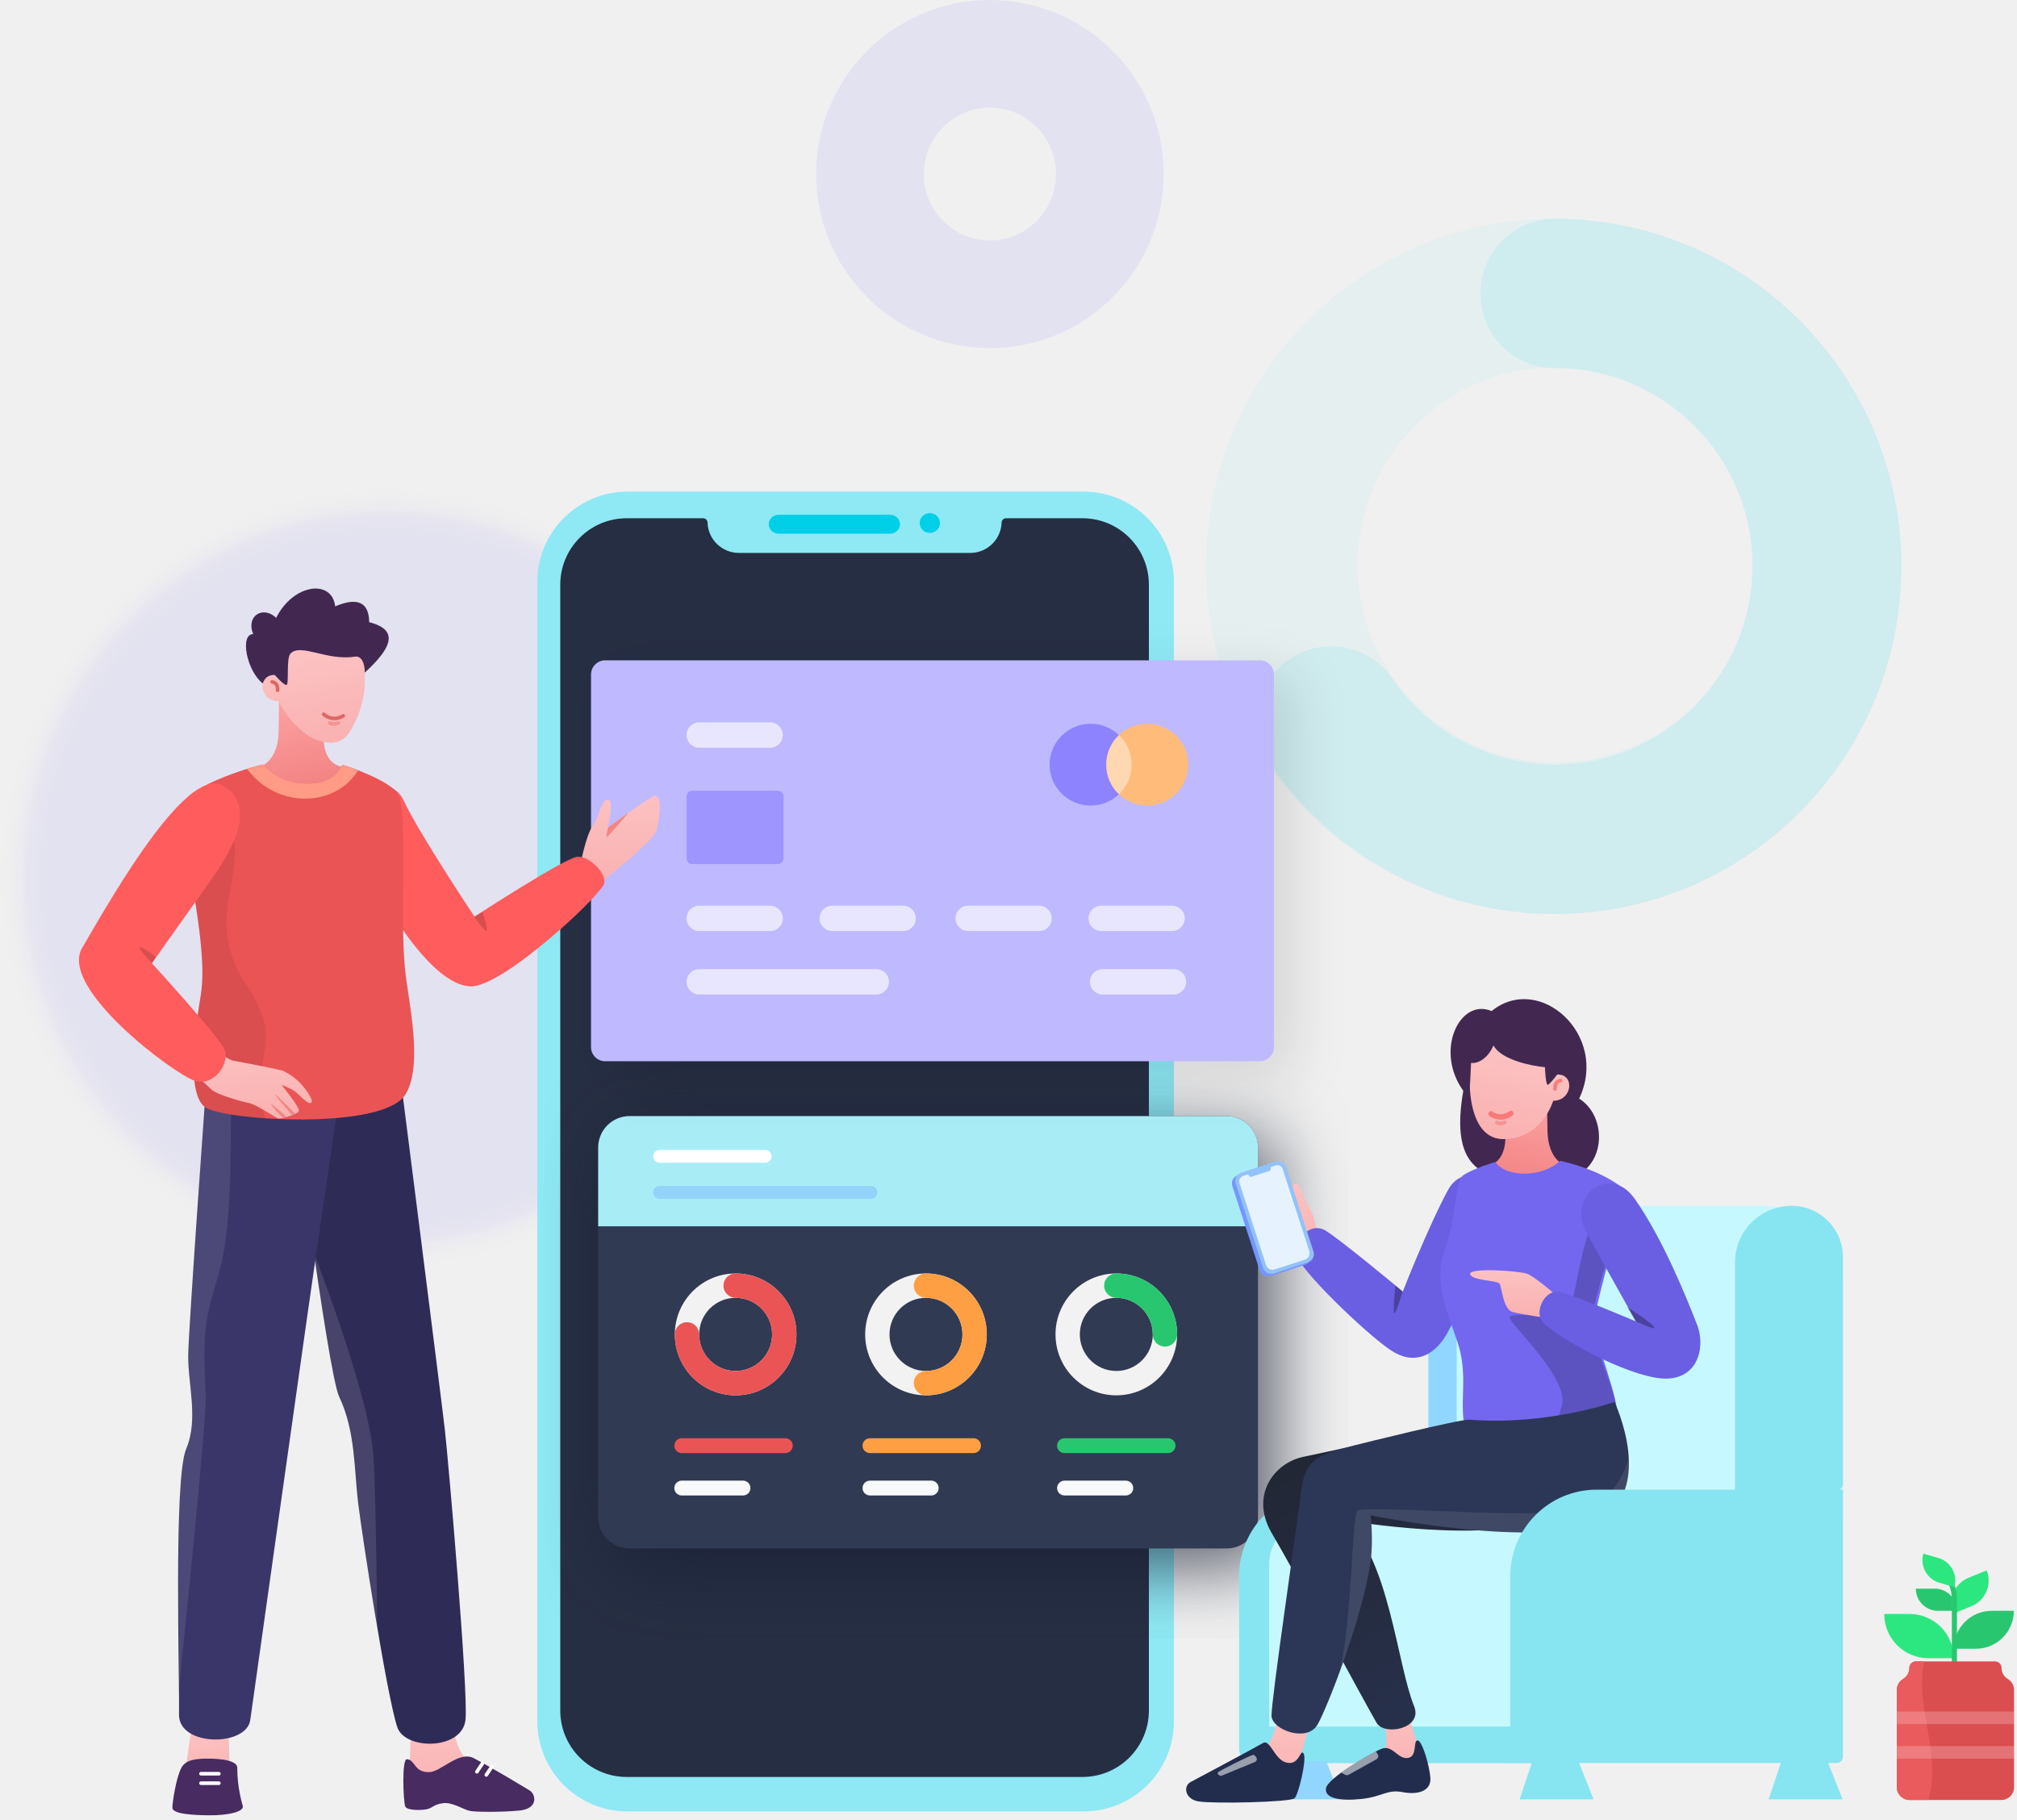
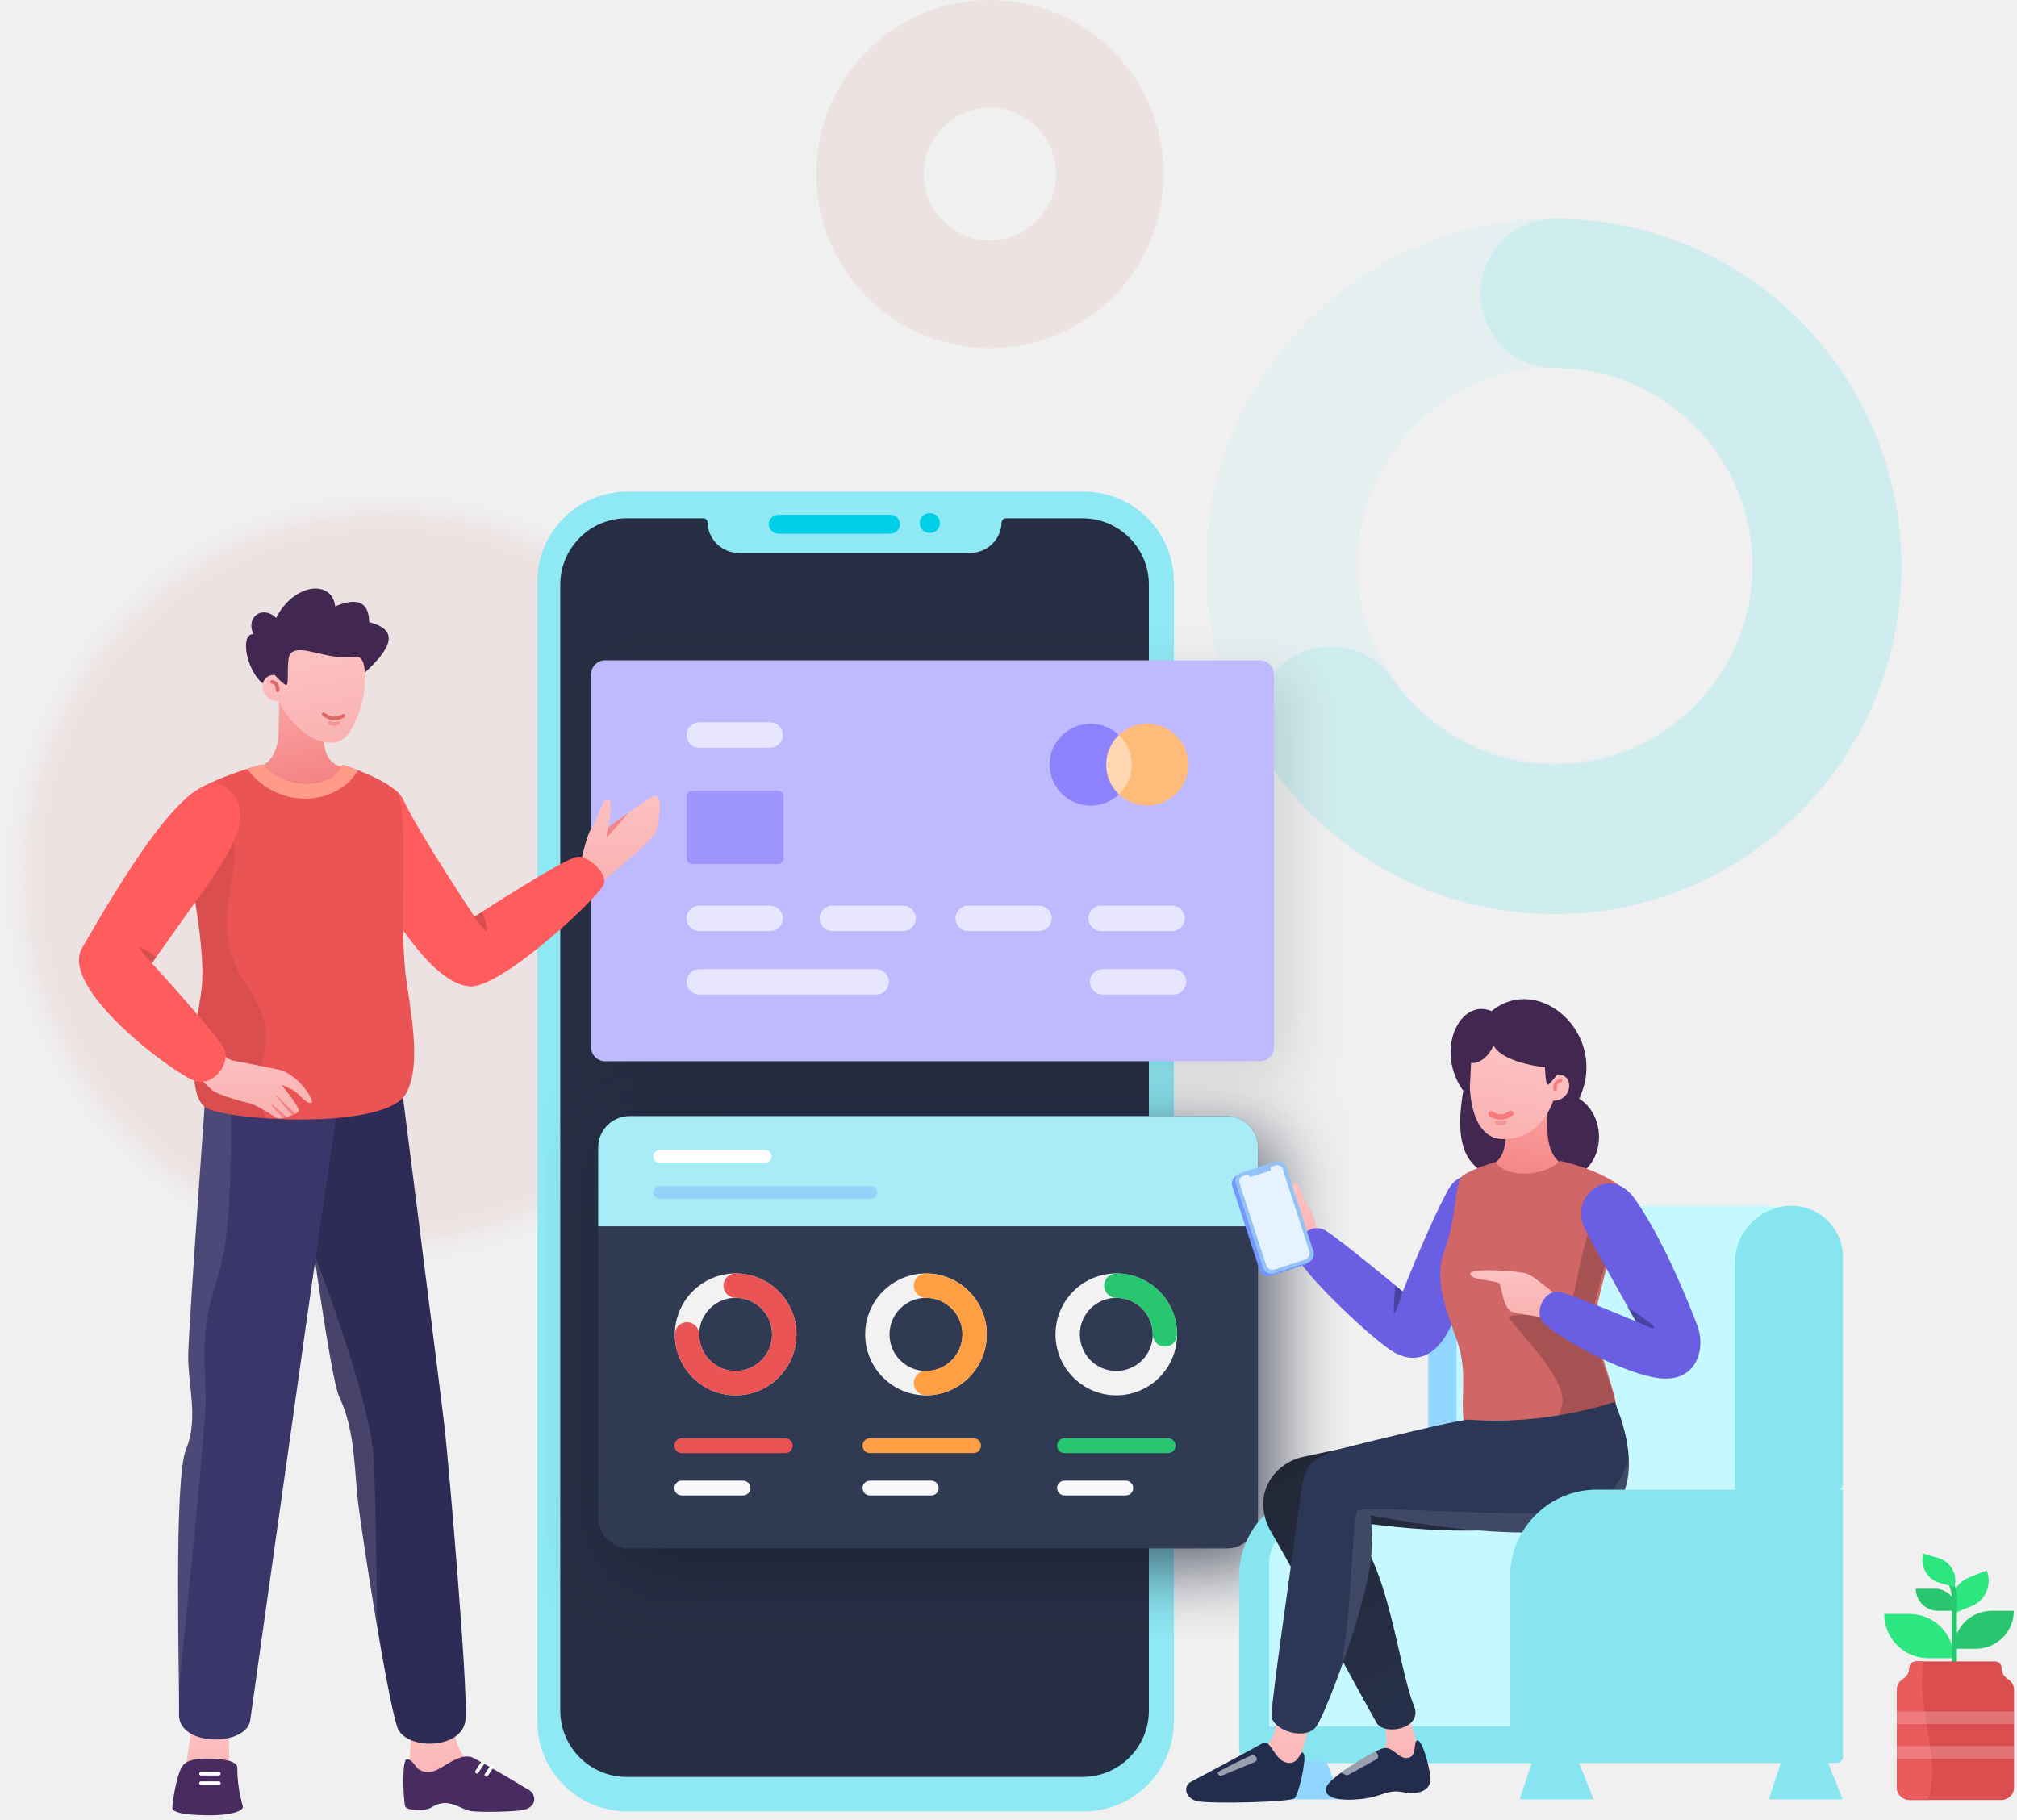
<svg xmlns="http://www.w3.org/2000/svg" width="562" height="507" viewBox="0 0 562 507" fill="none">
  <g id="Illustration">
    <g id="Shape">
      <g id="Oval" opacity="0.1" filter="url(#filter0_f)">
-         <ellipse cx="107.745" cy="244.5" rx="101.745" ry="102.5" fill="#7367F0" />
+         <ellipse cx="107.745" cy="244.5" rx="101.745" ry="102.5" fill="#D06666" />
      </g>
      <path id="Oval_2" opacity="0.05" fill-rule="evenodd" clip-rule="evenodd" d="M336.032 157.826C336.032 104.326 379.404 60.956 432.906 60.956C486.408 60.956 529.78 104.326 529.78 157.826C529.78 211.326 486.408 254.696 432.906 254.696C379.404 254.696 336.032 211.326 336.032 157.826ZM488.389 157.386C488.389 126.988 463.745 102.346 433.347 102.346C402.948 102.346 378.304 126.988 378.304 157.386C378.304 187.784 402.948 212.426 433.347 212.426C463.745 212.426 488.389 187.784 488.389 157.386Z" fill="#00CFE8" />
-       <ellipse id="Oval_3" opacity="0.1" cx="275.822" cy="48.5" rx="33.416" ry="33.5" stroke="#7367F0" stroke-width="30" />
+       <ellipse id="Oval_3" opacity="0.1" cx="275.822" cy="48.5" rx="33.416" ry="33.5" stroke="#D06666" stroke-width="30" />
      <path id="Path" opacity="0.1" d="M433.272 60.956C486.572 60.956 529.78 104.326 529.78 157.826C529.78 211.326 486.572 254.696 433.272 254.696C401.162 254.696 371.688 238.816 353.798 212.796C347.287 203.326 349.657 190.352 359.091 183.817C368.431 177.348 381.193 179.615 387.764 188.849L387.961 189.131C398.182 203.997 414.951 213.032 433.272 213.032C463.647 213.032 488.271 188.315 488.271 157.826C488.271 127.642 464.137 103.116 434.181 102.628L433.272 102.621C421.809 102.621 412.517 93.294 412.517 81.789C412.517 70.283 421.809 60.956 433.272 60.956Z" fill="#00CFE8" />
    </g>
    <g id="Mobile Banking App">
      <g id="Phone3">
        <path id="Rectangle" fill-rule="evenodd" clip-rule="evenodd" d="M149.71 162.137C149.71 148.254 160.964 137 174.847 137H301.957C315.84 137 327.094 148.254 327.094 162.137V479.625C327.094 493.508 315.84 504.762 301.957 504.762H174.847C160.964 504.762 149.71 493.508 149.71 479.625V162.137Z" fill="#8EE9F4" />
        <g id="Group 48">
          <path id="Rectangle_2" fill-rule="evenodd" clip-rule="evenodd" d="M156.107 162.933C156.107 152.703 164.4 144.411 174.629 144.411H195.926C196.585 144.411 197.124 144.935 197.144 145.594V145.594C197.28 150.315 201.147 154.072 205.87 154.072H270.352C275.075 154.072 278.942 150.315 279.079 145.594V145.594C279.098 144.935 279.637 144.411 280.297 144.411H301.593C311.822 144.411 320.115 152.703 320.115 162.933V476.634C320.115 486.863 311.822 495.156 301.593 495.156H174.629C164.4 495.156 156.107 486.863 156.107 476.634V162.933Z" fill="#262E43" />
          <mask id="mask0" mask-type="alpha" maskUnits="userSpaceOnUse" x="156" y="144" width="165" height="352">
            <path id="Rectangle_3" fill-rule="evenodd" clip-rule="evenodd" d="M156.107 162.933C156.107 152.703 164.4 144.411 174.629 144.411H195.926C196.585 144.411 197.124 144.935 197.144 145.594V145.594C197.28 150.315 201.147 154.072 205.87 154.072H270.352C275.075 154.072 278.942 150.315 279.079 145.594V145.594C279.098 144.935 279.637 144.411 280.297 144.411H301.593C311.822 144.411 320.115 152.703 320.115 162.933V476.634C320.115 486.863 311.822 495.156 301.593 495.156H174.629C164.4 495.156 156.107 486.863 156.107 476.634V162.933Z" fill="white" />
          </mask>
          <g mask="url(#mask0)">
            <ellipse id="Oval_4" cx="218.287" cy="357.888" rx="14.067" ry="14.053" fill="#E97EFF" fill-opacity="0.549" />
            <path id="Rectangle_4" fill-rule="evenodd" clip-rule="evenodd" d="M176.086 209.239C176.086 206.692 178.15 204.628 180.697 204.628H296.76C299.307 204.628 301.371 206.692 301.371 209.239V209.239C301.371 211.785 299.307 213.85 296.76 213.85H180.697C178.15 213.85 176.086 211.785 176.086 209.239V209.239Z" fill="#E97EFF" fill-opacity="0.549" />
          </g>
        </g>
        <path id="Path_2" d="M248.017 143.438C249.534 143.438 250.764 144.618 250.764 146.073C250.764 147.496 249.588 148.656 248.118 148.706L248.017 148.708H216.95C215.432 148.708 214.202 147.529 214.202 146.073C214.202 144.65 215.378 143.491 216.849 143.44L216.95 143.438H248.017Z" fill="#00CFE8" />
        <path id="Path_3" d="M259.151 142.999C260.669 142.999 261.899 144.228 261.899 145.744C261.899 147.226 260.723 148.434 259.252 148.487L259.151 148.489H259.007C257.49 148.489 256.26 147.26 256.26 145.744C256.26 144.262 257.436 143.054 258.907 143.001L259.007 142.999H259.151Z" fill="#00CFE8" />
      </g>
      <g id="BoardPieChart">
        <g id="Rectangle_5" filter="url(#filter1_d)">
          <path fill-rule="evenodd" clip-rule="evenodd" d="M166.672 319.757C166.672 314.921 170.592 311 175.429 311H341.763C346.6 311 350.52 314.921 350.52 319.757V422.729C350.52 427.565 346.6 431.486 341.763 431.486H175.429C170.592 431.486 166.672 427.565 166.672 422.729V319.757Z" fill="#313A53" />
        </g>
        <mask id="mask1" mask-type="alpha" maskUnits="userSpaceOnUse" x="166" y="311" width="185" height="121">
          <path id="Rectangle_6" fill-rule="evenodd" clip-rule="evenodd" d="M166.672 319.757C166.672 314.921 170.592 311 175.429 311H341.763C346.6 311 350.52 314.921 350.52 319.757V422.729C350.52 427.565 346.6 431.486 341.763 431.486H175.429C170.592 431.486 166.672 427.565 166.672 422.729V319.757Z" fill="white" />
        </mask>
        <g mask="url(#mask1)">
          <path id="Rectangle_7" fill-rule="evenodd" clip-rule="evenodd" d="M162.547 306.275H355.234V341.712H162.547L162.547 306.275Z" fill="#A8EDF6" />
          <path id="Rectangle_8" opacity="0.366" fill-rule="evenodd" clip-rule="evenodd" d="M181.992 332.262C181.992 331.284 182.785 330.49 183.764 330.49H242.682C243.66 330.49 244.453 331.284 244.453 332.262V332.262C244.453 333.241 243.66 334.034 242.682 334.034H183.764C182.785 334.034 181.992 333.241 181.992 332.262V332.262Z" fill="#6FA3FF" />
          <rect id="Rectangle_9" x="181.992" y="320.45" width="32.998" height="3.544" rx="1.772" fill="white" />
          <rect id="Rectangle_10" x="187.885" y="400.774" width="32.998" height="4.134" rx="2.067" fill="#EA5455" />
          <path id="Rectangle_11" fill-rule="evenodd" clip-rule="evenodd" d="M187.885 414.653C187.885 413.512 188.81 412.586 189.952 412.586H207.031C208.173 412.586 209.098 413.512 209.098 414.653V414.653C209.098 415.795 208.173 416.72 207.031 416.72H189.952C188.81 416.72 187.885 415.795 187.885 414.653V414.653Z" fill="#F8F9FA" />
          <rect id="Rectangle_12" x="240.329" y="400.774" width="32.998" height="4.134" rx="2.067" fill="#FF9F43" />
          <path id="Rectangle_13" fill-rule="evenodd" clip-rule="evenodd" d="M240.329 414.653C240.329 413.512 241.255 412.586 242.396 412.586H259.475C260.617 412.586 261.542 413.512 261.542 414.653V414.653C261.542 415.795 260.617 416.72 259.475 416.72H242.396C241.255 416.72 240.329 415.795 240.329 414.653V414.653Z" fill="#F8F9FA" />
          <rect id="Rectangle_14" x="294.541" y="400.774" width="32.998" height="4.134" rx="2.067" fill="#28C76F" />
          <path id="Rectangle_15" fill-rule="evenodd" clip-rule="evenodd" d="M294.541 414.653C294.541 413.512 295.467 412.586 296.608 412.586H313.687C314.829 412.586 315.754 413.512 315.754 414.653V414.653C315.754 415.795 314.829 416.72 313.687 416.72H296.608C295.467 416.72 294.541 415.795 294.541 414.653V414.653Z" fill="#F8F9FA" />
          <g id="Group 3">
            <path id="Oval_5" fill-rule="evenodd" clip-rule="evenodd" d="M311.04 388.814C320.396 388.814 327.981 381.211 327.981 371.834C327.981 362.456 320.396 354.853 311.04 354.853C301.683 354.853 294.099 362.456 294.099 371.834C294.099 381.211 301.683 388.814 311.04 388.814ZM311.04 382.022C305.426 382.022 300.875 377.46 300.875 371.834C300.875 366.207 305.426 361.645 311.04 361.645C316.654 361.645 321.204 366.207 321.204 371.834C321.204 377.46 316.654 382.022 311.04 382.022Z" fill="#F2F2F2" />
            <path id="Path_4" fill-rule="evenodd" clip-rule="evenodd" d="M327.981 371.834C327.981 362.456 320.396 354.853 311.04 354.853C309.168 354.853 307.651 356.374 307.651 358.249C307.651 360.125 309.168 361.645 311.04 361.645C316.59 361.645 321.101 366.104 321.203 371.642L321.204 371.834C321.204 373.709 322.721 375.23 324.593 375.23C326.464 375.23 327.981 373.709 327.981 371.834Z" fill="#28C76F" />
          </g>
          <g id="Group 4">
            <path id="Oval_6" fill-rule="evenodd" clip-rule="evenodd" d="M258.007 388.814C267.363 388.814 274.948 381.211 274.948 371.834C274.948 362.456 267.363 354.853 258.007 354.853C248.65 354.853 241.065 362.456 241.065 371.834C241.065 381.211 248.65 388.814 258.007 388.814ZM258.007 382.022C252.393 382.022 247.842 377.46 247.842 371.834C247.842 366.207 252.393 361.645 258.007 361.645C263.62 361.645 268.171 366.207 268.171 371.834C268.171 377.46 263.62 382.022 258.007 382.022Z" fill="#F2F2F2" />
            <path id="Path_5" d="M258.006 388.814C267.363 388.814 274.948 381.211 274.948 371.834C274.948 362.456 267.363 354.853 258.006 354.853C256.135 354.853 254.618 356.374 254.618 358.249C254.618 360.125 256.135 361.645 258.006 361.645C263.62 361.645 268.171 366.207 268.171 371.834C268.171 377.396 263.723 381.918 258.197 382.02L258.006 382.022C256.135 382.022 254.618 383.542 254.618 385.418C254.618 387.293 256.135 388.814 258.006 388.814Z" fill="#FF9F43" />
          </g>
          <g id="Group 6">
            <path id="Oval_7" fill-rule="evenodd" clip-rule="evenodd" d="M204.973 388.814C214.33 388.814 221.915 381.211 221.915 371.834C221.915 362.456 214.33 354.853 204.973 354.853C195.617 354.853 188.032 362.456 188.032 371.834C188.032 381.211 195.617 388.814 204.973 388.814ZM204.973 382.022C199.36 382.022 194.809 377.46 194.809 371.834C194.809 366.207 199.36 361.645 204.973 361.645C210.587 361.645 215.138 366.207 215.138 371.834C215.138 377.46 210.587 382.022 204.973 382.022Z" fill="#F2F2F2" />
            <path id="Path_6" fill-rule="evenodd" clip-rule="evenodd" d="M188.032 371.834C188.032 381.211 195.617 388.814 204.973 388.814C214.33 388.814 221.915 381.211 221.915 371.834C221.915 362.456 214.33 354.853 204.973 354.853C203.102 354.853 201.585 356.374 201.585 358.249C201.585 360.125 203.102 361.645 204.973 361.645C210.587 361.645 215.138 366.207 215.138 371.834C215.138 377.46 210.587 382.022 204.973 382.022C199.36 382.022 194.809 377.46 194.809 371.834C194.809 369.958 193.292 368.437 191.42 368.437C189.549 368.437 188.032 369.958 188.032 371.834Z" fill="#EA5455" />
          </g>
        </g>
      </g>
      <g id="VisaCard2">
        <g id="Rectangle_16" filter="url(#filter2_d)">
          <path fill-rule="evenodd" clip-rule="evenodd" d="M168.62 184H351.014C353.192 184 354.958 185.771 354.958 187.955V291.769C354.958 293.953 353.192 295.723 351.014 295.723H168.62C166.442 295.723 164.677 293.953 164.677 291.769V187.955C164.677 185.771 166.442 184 168.62 184Z" fill="#BFB9FF" />
        </g>
        <g id="Group 46">
          <g id="Group 45">
            <g id="Group 43">
              <ellipse id="Oval_8" cx="303.887" cy="213.077" rx="11.437" ry="11.395" fill="#8E83FF" />
              <ellipse id="Oval Copy 10" cx="319.661" cy="213.077" rx="11.437" ry="11.395" fill="#FFBB7A" />
              <path id="Path_7" fill-rule="evenodd" clip-rule="evenodd" d="M311.67 204.925L311.775 204.827C313.961 206.902 315.323 209.831 315.323 213.077C315.323 216.323 313.961 219.252 311.775 221.327C309.587 219.253 308.225 216.323 308.225 213.077C308.225 209.882 309.544 206.994 311.67 204.925L311.775 204.827L311.67 204.925Z" fill="white" fill-opacity="0.416" />
            </g>
            <path id="Rectangle_17" fill-rule="evenodd" clip-rule="evenodd" d="M192.873 220.346H216.732C217.604 220.346 218.31 221.05 218.31 221.918V239.207C218.31 240.075 217.604 240.779 216.732 240.779H192.873C192.002 240.779 191.296 240.075 191.296 239.207V221.918C191.296 221.05 192.002 220.346 192.873 220.346Z" fill="#9F95FF" />
          </g>
          <g id="Group 44">
            <path id="Rectangle_18" fill-rule="evenodd" clip-rule="evenodd" d="M194.845 252.37H214.563C216.524 252.37 218.113 253.953 218.113 255.906C218.113 257.859 216.524 259.443 214.563 259.443H194.845C192.885 259.443 191.296 257.859 191.296 255.906C191.296 253.953 192.885 252.37 194.845 252.37Z" fill="white" fill-opacity="0.647" />
            <path id="Rectangle_19" fill-rule="evenodd" clip-rule="evenodd" d="M194.845 270.052H244.141C246.101 270.052 247.69 271.635 247.69 273.588C247.69 275.541 246.101 277.125 244.141 277.125H194.845C192.885 277.125 191.296 275.541 191.296 273.588C191.296 271.635 192.885 270.052 194.845 270.052Z" fill="white" fill-opacity="0.647" />
            <path id="Rectangle_20" fill-rule="evenodd" clip-rule="evenodd" d="M307.239 270.052H326.957C328.917 270.052 330.506 271.635 330.506 273.588C330.506 275.541 328.917 277.125 326.957 277.125H307.239C305.279 277.125 303.689 275.541 303.689 273.588C303.689 271.635 305.279 270.052 307.239 270.052Z" fill="white" fill-opacity="0.647" />
            <path id="Rectangle_21" fill-rule="evenodd" clip-rule="evenodd" d="M194.845 201.289H214.563C216.524 201.289 218.113 202.872 218.113 204.825C218.113 206.778 216.524 208.362 214.563 208.362H194.845C192.885 208.362 191.296 206.778 191.296 204.825C191.296 202.872 192.885 201.289 194.845 201.289Z" fill="white" fill-opacity="0.647" />
            <path id="Rectangle Copy 38" fill-rule="evenodd" clip-rule="evenodd" d="M231.915 252.37H251.634C253.594 252.37 255.183 253.953 255.183 255.906C255.183 257.859 253.594 259.443 251.634 259.443H231.915C229.955 259.443 228.366 257.859 228.366 255.906C228.366 253.953 229.955 252.37 231.915 252.37Z" fill="white" fill-opacity="0.647" />
            <path id="Rectangle Copy 39" fill-rule="evenodd" clip-rule="evenodd" d="M269.775 252.37H289.493C291.453 252.37 293.042 253.953 293.042 255.906C293.042 257.859 291.453 259.443 289.493 259.443H269.775C267.815 259.443 266.226 257.859 266.226 255.906C266.226 253.953 267.815 252.37 269.775 252.37Z" fill="white" fill-opacity="0.647" />
            <path id="Rectangle Copy 40" fill-rule="evenodd" clip-rule="evenodd" d="M306.845 252.37H326.563C328.524 252.37 330.113 253.953 330.113 255.906C330.113 257.859 328.524 259.443 326.563 259.443H306.845C304.885 259.443 303.296 257.859 303.296 255.906C303.296 253.953 304.885 252.37 306.845 252.37Z" fill="white" fill-opacity="0.647" />
          </g>
        </g>
      </g>
      <g id="Men1.1">
        <g id="LLeg">
          <path id="Path_8" fill-rule="evenodd" clip-rule="evenodd" d="M126.372 479.69C126.372 479.69 126.236 488.374 131.569 491.458C136.901 494.543 145.162 500.274 145.162 500.274L113.735 501.339L114.631 479.612L126.372 479.69Z" fill="url(#paint0_linear)" />
          <path id="Path_9" fill-rule="evenodd" clip-rule="evenodd" d="M113.405 490.205C115.835 490.456 115.304 493.971 119.713 493.8C122.926 493.675 127.937 487.749 132.059 489.944C138.35 493.294 145.727 497.812 147.536 498.887C149.345 499.963 150.06 504.021 144.715 504.519C139.603 504.995 132.704 504.942 130.976 504.627C129.247 504.312 126.041 502.107 123.461 502.459C120.882 502.812 120.588 503.702 119.147 504.095C117.705 504.489 113.354 504.575 112.903 503.36C112.385 501.966 111.866 490.047 113.405 490.205Z" fill="#482B61" />
          <path id="Path_10" fill-rule="evenodd" clip-rule="evenodd" d="M110.969 295.474C110.969 295.474 122.957 389.573 123.959 398.472C124.961 407.371 130.465 470.679 129.712 479.123C128.944 487.723 112.857 487.769 110.699 481.281C107.745 472.4 100.916 428.014 99.787 418.746C98.658 409.477 99.054 398.716 94.516 389.225C91.266 382.43 80.513 297.886 80.513 297.886L110.969 295.474Z" fill="#2F2B57" />
          <path id="Path_11" opacity="0.591" fill-rule="evenodd" clip-rule="evenodd" d="M103.922 404.214L103.965 404.637C104.422 409.552 104.806 425.834 105.116 453.481L104.426 449.352C102.262 436.258 100.34 423.287 99.787 418.746C98.681 409.67 99.038 399.163 94.793 389.82L94.515 389.225C93.085 386.234 90.201 368.185 87.421 348.911L88.294 351.248C97.578 376.216 102.787 393.871 103.922 404.214Z" fill="white" fill-opacity="0.192" />
          <path id="Path 10" d="M134.382 491.454L132.879 493.704" stroke="white" stroke-linecap="round" />
          <path id="Path 10_2" d="M137.007 492.334L135.504 494.584" stroke="white" stroke-linecap="round" />
        </g>
        <g id="RLeg">
          <path id="Path_12" fill-rule="evenodd" clip-rule="evenodd" d="M53.349 481.682L50.536 500.672L64.13 500.604L63.685 481.329L53.349 481.682Z" fill="url(#paint1_linear)" />
          <path id="Path_13" fill-rule="evenodd" clip-rule="evenodd" d="M48.032 503.745C47.986 502.637 49.018 495.451 50.536 492.605C51.638 490.542 54.08 490.058 57.654 490.044C62.264 490.026 66.117 490.723 66.112 492.605C66.096 498.366 67.556 502.796 67.654 503.302C67.943 504.787 63.819 505.896 58.188 505.839C53.578 505.794 48.102 505.473 48.032 503.745Z" fill="#482B61" />
          <path id="Path_14" fill-rule="evenodd" clip-rule="evenodd" d="M95.56 298.563C95.56 298.563 89.327 340.561 85.554 367.134C81.847 393.245 70.868 471.132 69.733 479.285C68.691 486.77 49.68 486.77 49.88 477.705C50.08 468.64 48.32 412.152 51.86 403.789C55.4 395.425 52.318 385.692 52.447 377.567C52.576 369.442 57.667 299.106 57.667 299.106L95.56 298.563Z" fill="#3A3669" />
          <path id="Path_15" opacity="0.462" fill-rule="evenodd" clip-rule="evenodd" d="M61.462 353.024L61.164 354.105C57.556 367.072 56.31 368.241 57.333 388.923L57.343 389.344C57.379 394.547 54.904 421.474 49.919 470.126L49.897 467.101C49.722 447.254 48.991 411.369 51.77 404.014L51.86 403.789C55.4 395.425 52.318 385.692 52.446 377.567C52.576 369.442 57.667 299.106 57.667 299.106L64.17 299.012L64.236 302.234C64.704 327.396 63.779 344.326 61.462 353.024V353.024Z" fill="white" fill-opacity="0.192" />
          <path id="Path 9" d="M56.007 494.256H60.983" stroke="white" stroke-linecap="round" />
          <path id="Path 9_2" d="M56.007 496.894H60.983" stroke="white" stroke-linecap="round" />
        </g>
        <g id="Head">
          <path id="Path_16" fill-rule="evenodd" clip-rule="evenodd" d="M72.242 213.711C72.242 213.711 77.449 212.483 77.63 203.907C77.811 195.331 77.684 192.404 77.684 192.404L90.029 192.196C90.029 192.196 90.154 201.754 90.155 205.21C90.16 214.495 96.597 213.711 96.597 213.711C96.597 213.711 95.259 221.24 84.866 221.827C76.751 222.287 72.242 213.711 72.242 213.711Z" fill="url(#paint2_linear)" />
          <g id="Head1">
            <path id="Path_17" fill-rule="evenodd" clip-rule="evenodd" d="M76.552 188.069C71.435 187.87 72.269 195.399 77.585 195.389C77.585 195.389 83.297 206.933 92.265 206.963C96.585 206.977 97.996 203.11 99.291 200.395C100.586 197.68 101.536 193.619 101.615 191.132C101.7 188.481 101.711 179.77 101.711 179.77L76.352 179.759L76.552 188.069Z" fill="url(#paint3_linear)" />
            <path id="Path_18" d="M91.906 201.462C92.673 201.885 93.585 201.781 94.292 201.462" stroke="#F49494" stroke-linecap="round" />
            <path id="Path 8" d="M77.349 192.367C77.401 191.159 77.035 190.2 75.81 190.008" stroke="#DE6767" stroke-linecap="round" />
            <path id="Path_19" fill-rule="evenodd" clip-rule="evenodd" d="M76.551 188.069C76.551 188.069 78.904 190.799 79.774 190.874C80.645 190.949 79.653 183.487 80.934 182.128C83.75 179.14 91.107 184.216 98.844 182.976C101.71 182.517 101.659 187.415 101.659 187.415C108.892 180.786 111.514 175.557 102.871 173.373C102.802 167.763 99.591 166.355 93.382 168.957C92.552 161.378 81.824 162.522 76.941 172.164C73.407 168.707 68.439 171.498 70.547 176.699C66.741 176.699 68.724 186.925 73.21 190.439C73.745 188.904 74.723 188.069 76.551 188.069Z" fill="#422851" />
            <path id="Path_20" d="M90.171 199.031C90.171 199.031 92.607 201.335 95.666 199.459" stroke="#DE6767" stroke-linecap="round" />
          </g>
        </g>
        <g id="LArm">
          <g id="Group 3_2">
            <path id="Path_21" fill-rule="evenodd" clip-rule="evenodd" d="M161.671 241.247C161.671 241.247 163.135 233.107 165.072 230.255C167.01 227.403 167.574 222.61 169.402 222.786C171.23 222.963 169.399 230.614 169.399 230.614C169.399 230.614 177.923 224.219 181.79 222.015C185.319 220.006 183.383 230.404 182.831 231.729C181.518 234.885 166.322 246.793 166.322 246.793C166.322 246.793 162.003 241.971 161.671 241.247Z" fill="url(#paint4_linear)" />
            <path id="Path_22" fill-rule="evenodd" clip-rule="evenodd" d="M169.4 230.614C169.4 230.614 168.77 233.231 169.084 233.231C169.399 233.231 175.184 226.405 175.184 226.405L169.4 230.614Z" fill="#F28585" />
          </g>
          <path id="Path_23" fill-rule="evenodd" clip-rule="evenodd" d="M112.464 223.029C116.632 232.068 132.22 255.423 132.22 255.423C132.22 255.423 157.765 238.768 161.016 238.734C164.266 238.699 168.68 243.012 168.402 245.989C168.125 248.966 140.156 275.074 131.186 274.854C117.238 274.512 99.747 238.241 97.951 233.393C93.141 220.407 108.398 214.213 112.464 223.029Z" fill="#FF5C5D" />
          <path id="Path 5" fill-rule="evenodd" clip-rule="evenodd" d="M132.128 255.406C132.128 255.406 135.078 259.727 135.606 259.444C136.135 259.16 134.447 254.161 134.447 254.161L132.128 255.406Z" fill="black" fill-opacity="0.16" />
        </g>
        <g id="Body">
          <path id="Path_24" fill-rule="evenodd" clip-rule="evenodd" d="M50.768 224.475C49.459 230.751 58.422 262.381 55.956 277.178C54.006 288.882 52.144 304.996 57.199 308.573C62.345 312.216 106.644 315.108 112.959 304.996C117.968 296.973 113.867 279.182 112.959 271.066C111.147 254.875 113.883 226.894 110.809 221.171C108.902 217.621 95.902 213.043 95.413 213.185C94.925 213.327 93.777 218.357 85.557 218.357C77.337 218.357 73.707 213.185 73.265 213.043C72.823 212.901 51.952 218.798 50.768 224.475Z" fill="#EA5455" />
          <path id="Path_25" fill-rule="evenodd" clip-rule="evenodd" d="M73.244 213.041L73.265 213.043C73.707 213.185 77.337 218.357 85.557 218.357C93.777 218.357 94.925 213.327 95.413 213.185C95.59 213.134 97.396 213.697 99.722 214.606L99.712 214.713C93.836 224.579 77.677 225.795 69.04 214.507L68.845 214.246L69.808 213.947C71.573 213.411 72.835 213.088 73.178 213.045L73.244 213.041Z" fill="#FF9B86" />
          <path id="Path_26" fill-rule="evenodd" clip-rule="evenodd" d="M50.796 228.834L51.52 228.935C59.204 230.034 63.71 231.773 65.039 234.152C65.911 235.712 65.506 240.991 63.823 249.988L63.644 250.932C62.083 259.088 63.868 267.524 68.58 274.33L68.845 274.707C70.439 276.936 71.908 279.872 73.252 283.514C76.372 291.962 69.737 299.081 73.939 311.649L73.081 311.586C65.27 310.988 58.953 309.815 57.199 308.573C52.144 304.996 54.006 288.882 55.956 277.179C58.054 264.588 51.878 239.811 50.796 228.834Z" fill="black" fill-opacity="0.067" />
        </g>
        <g id="Rarm">
          <g id="Group 2">
            <path id="Path_27" fill-rule="evenodd" clip-rule="evenodd" d="M59.774 291.701C59.774 291.701 62.723 295.18 65.24 295.613C67.757 296.046 78.291 298.106 78.934 298.411C79.542 298.7 81.62 299.794 83.397 301.549C84.937 303.07 87.6 306.677 86.707 307.297C85.752 307.961 83.175 304.708 81.882 303.904C80.526 303.061 78.442 302.314 78.442 302.314C78.442 302.314 83.597 308.533 83.269 309.619C83.03 310.412 78.646 311.767 77.709 311.665C76.772 311.563 71.607 307.782 69.285 307.341C67.675 307.037 60.466 305.084 58.946 303.618C57.425 302.151 54.006 299.174 54.006 299.174L59.774 291.701Z" fill="url(#paint5_linear)" />
            <path id="Path_28" fill-rule="evenodd" clip-rule="evenodd" d="M82.275 310.34C82.275 310.34 76.88 304.905 76.655 304.997C76.43 305.09 81.356 310.719 81.356 310.719L82.275 310.34Z" fill="#F28585" />
            <path id="Path_29" fill-rule="evenodd" clip-rule="evenodd" d="M79.871 311.233C79.871 311.233 75.829 307.53 75.565 307.709C75.301 307.887 78.802 311.535 78.802 311.535L79.871 311.233Z" fill="#F28585" />
          </g>
          <path id="Path_30" fill-rule="evenodd" clip-rule="evenodd" d="M62.706 219.232C71.036 225.093 65.471 235.748 58.56 245.521C52.105 254.65 42.321 268.401 42.321 268.401C42.321 268.401 60.718 288.554 62.496 292.282C64.273 296.011 59.734 303.014 54.093 301.101C48.45 299.189 16.343 275.404 22.872 264.164C32.845 246.995 52.868 212.309 62.706 219.232Z" fill="#FF5C5D" />
          <path id="Path 6" fill-rule="evenodd" clip-rule="evenodd" d="M42.321 268.401C42.321 268.401 38.546 264.407 38.898 263.945C39.251 263.482 43.506 266.747 43.506 266.747L42.321 268.401Z" fill="black" fill-opacity="0.16" />
        </g>
      </g>
      <g id="Group 7">
        <path id="Rectangle_22" fill-rule="evenodd" clip-rule="evenodd" d="M345.257 439.204C345.257 425.888 356.052 415.093 369.368 415.093L437.966 415.093V487.26C437.966 489.469 436.175 491.26 433.966 491.26H349.257C347.048 491.26 345.257 489.469 345.257 487.26L345.257 439.204Z" fill="#86E5F0" />
        <path id="Rectangle_23" fill-rule="evenodd" clip-rule="evenodd" d="M353.633 476.224L421.269 476.224V491.26H353.633L353.633 476.224Z" fill="#86E5F0" />
        <path id="Path_31" fill-rule="evenodd" clip-rule="evenodd" d="M439.769 490.715L444.035 501.401H423.41L426.984 490.715H439.769Z" fill="#86E5F0" />
        <path id="Path_32" fill-rule="evenodd" clip-rule="evenodd" d="M369.497 490.715L373.764 501.401H353.139L356.713 490.715H369.497Z" fill="#91D6FF" />
        <path id="Path_33" fill-rule="evenodd" clip-rule="evenodd" d="M509.161 490.715L513.428 501.401H492.803L496.377 490.715H509.161Z" fill="#86E5F0" />
        <path id="Rectangle_24" fill-rule="evenodd" clip-rule="evenodd" d="M397.97 360.481C397.97 347.368 408.449 336.659 421.558 336.375L438.492 336.008V422.277H397.97L397.97 360.481Z" fill="#91D6FF" />
        <path id="Rectangle_25" fill-rule="evenodd" clip-rule="evenodd" d="M405.875 360.119C405.875 346.803 416.67 336.008 429.986 336.008H491.667C503.729 336.008 513.507 345.786 513.507 357.848V422.288C513.507 423.253 512.725 424.035 511.76 424.035H405.875L405.875 360.119Z" fill="#C6F9FF" />
        <path id="Rectangle_26" fill-rule="evenodd" clip-rule="evenodd" d="M483.427 351.792C483.427 343.074 490.493 336.008 499.21 336.008V336.008C507.106 336.008 513.507 342.409 513.507 350.305V413.499C513.507 414.464 512.725 415.246 511.76 415.246H483.427V351.792Z" fill="#86E5F0" />
        <path id="Rectangle_27" fill-rule="evenodd" clip-rule="evenodd" d="M353.633 435.799C353.633 428.84 359.274 423.199 366.233 423.199H433.69V481.124H353.633V435.799Z" fill="#C6F9FF" />
        <g id="Wom1.4">
          <g id="Head_2">
            <path id="Path_34" fill-rule="evenodd" clip-rule="evenodd" d="M436.719 328.514C447.465 326.01 448.172 311.252 440.003 306.133C448.428 288.461 428.945 270.915 415.599 281.736C406.85 277.989 399.579 292.611 407.72 303.968C404.307 323.468 411.254 328.509 423.777 328.723L436.719 328.514Z" fill="#422851" />
            <path id="Path_35" fill-rule="evenodd" clip-rule="evenodd" d="M436.585 324.989C436.585 324.989 431.358 323.762 431.176 315.192C430.995 306.622 431.122 303.696 431.122 303.696L419.608 303.488C419.608 303.488 419.483 313.039 419.481 316.494C419.476 325.773 413.015 324.989 413.015 324.989C413.015 324.989 414.358 332.513 424.791 333.1C432.937 333.559 436.585 324.989 436.585 324.989Z" fill="url(#paint6_linear)" />
            <path id="Path_36" fill-rule="evenodd" clip-rule="evenodd" d="M433.807 299.417C438.944 299.218 438.106 306.741 432.77 306.731C432.77 306.731 429.671 317.419 418.912 317.419C410.173 317.419 409.605 304.962 409.526 302.477C409.44 299.828 409.43 291.123 409.43 291.123L434.007 291.112L433.807 299.417Z" fill="url(#paint7_linear)" />
            <path id="Path_37" d="M420.985 310.239C420.985 310.239 418.423 312.41 415.454 310.377" stroke="#F77B7B" stroke-width="1.5" stroke-linecap="round" />
            <path id="Path_38" d="M419.294 312.753C418.497 313.121 417.729 313.148 417.044 312.781" stroke="#F49494" stroke-linecap="round" />
            <path id="Path 8_2" d="M433.284 303.463C433.231 302.256 433.599 301.297 434.829 301.105" stroke="#F77B7B" stroke-linecap="round" />
            <path id="Path_39" fill-rule="evenodd" clip-rule="evenodd" d="M434.62 298.487C434.62 298.487 431.805 302.267 431.234 302.287C430.664 302.307 430.464 297.371 430.464 297.371C427.011 297.107 418.271 295.366 416.128 291.309C414.63 294.888 411.766 296.478 409.884 296.173L409.527 303.778L408.649 288.489H435.309L434.62 298.487Z" fill="#422851" />
          </g>
          <g id="LLeg_2">
            <path id="Path_40" fill-rule="evenodd" clip-rule="evenodd" d="M383.979 476.119C383.979 476.119 388.587 485.431 384.809 488.365C381.026 491.3 371.033 496.801 371.033 496.801L397.508 495.136L391.623 474.826L383.979 476.119Z" fill="url(#paint8_linear)" />
            <path id="Path_41" fill-rule="evenodd" clip-rule="evenodd" d="M394.947 484.981C393.64 485.134 395.035 489.535 392.207 489.87C389.383 490.204 388.011 486.034 384.808 487.356C381.604 488.678 369.92 495.513 369.46 498.307C368.994 501.1 373.347 501.922 379.317 501.291C385.287 500.66 386.387 498.535 390.869 499.391C395.345 500.247 398.699 498.883 398.551 495.61C398.403 492.338 396.253 484.828 394.947 484.981Z" fill="#222D4E" />
            <path id="Path 14" fill-rule="evenodd" clip-rule="evenodd" d="M383.346 488.034L383.856 488.799C384.18 489.285 384.021 489.943 383.511 490.227L375.781 494.543C375.491 494.706 375.138 494.713 374.841 494.562L373.672 493.968C375.597 492.573 377.172 491.524 378.912 490.495C380.248 489.704 381.727 488.889 383.346 488.034Z" fill="white" fill-opacity="0.541" />
            <path id="Path_42" fill-rule="evenodd" clip-rule="evenodd" d="M423.859 394.043C415.844 394.402 371.235 404.274 363.13 405.951C355.026 407.628 348.174 416.704 354.354 427.213C361.295 439.01 379.205 472.514 383.554 480.066C385.706 483.805 396.564 481.709 394.014 475.434C389.259 463.738 387.051 434.356 374.929 423.643C374.929 423.643 415.695 430.742 433.304 422.61C446.102 416.699 443.207 393.178 423.859 394.043Z" fill="url(#paint9_linear)" />
          </g>
          <g id="LArm_2">
            <path id="Path_43" fill-rule="evenodd" clip-rule="evenodd" d="M367.069 346.62C367.069 346.62 367.159 340.095 364.878 336.684C362.597 333.274 362.506 329.652 360.78 329.77C359.053 329.889 360.763 338.309 360.763 338.309C360.763 338.309 358.572 337.471 356.999 336.412C355.425 335.353 350.653 330.131 349.538 331.057C347.647 332.633 350.693 341.527 352.351 343.305C354.015 345.083 363.106 350.932 363.106 350.932L367.069 346.62Z" fill="url(#paint10_linear)" />
            <path id="Path_44" fill-rule="evenodd" clip-rule="evenodd" d="M416.324 342.71C412.596 351.363 405.769 367.258 402.955 372C399.428 377.939 393.866 380.556 387.354 376.149C380.512 371.519 361.671 353.46 361.119 349.369C360.572 345.279 365.183 340.37 369.355 342.912C373.528 345.453 390.866 359.89 390.866 359.89C390.866 359.89 397.863 341.943 403.492 331.546C408.366 322.551 421.999 329.556 416.324 342.71Z" fill="#6A5EE3" />
            <path id="Path_45" fill-rule="evenodd" clip-rule="evenodd" d="M390.793 359.899C390.793 359.899 388.914 366.277 388.474 365.908C388.035 365.538 388.81 358.232 388.81 358.232L390.793 359.899Z" fill="black" fill-opacity="0.303" />
          </g>
          <g id="PhoneMini4">
            <g id="Group 3_3">
              <path id="Rectangle_28" d="M343.366 330.492C342.956 329.231 343.646 327.877 344.907 327.468L354.376 324.391C355.637 323.981 356.991 324.671 357.4 325.932L365.043 349.452C365.452 350.713 364.762 352.067 363.502 352.477L354.032 355.553C352.772 355.963 351.418 355.273 351.008 354.013L343.366 330.492Z" fill="#7596FF" />
              <rect id="Rectangle_29" x="343.561" y="327.497" width="14.757" height="29.531" rx="2.4" transform="rotate(-18 343.561 327.497)" fill="#93C2F9" />
              <path id="Rectangle_30" d="M346.395 327.685L347.46 327.339C347.677 327.268 347.908 327.366 348.012 327.56L348.045 327.637C348.124 327.881 348.387 328.015 348.63 327.936L353.763 326.268C353.98 326.198 354.109 325.983 354.08 325.764L354.061 325.683C353.982 325.438 354.115 325.176 354.359 325.097L355.418 324.753C356.205 324.497 357.047 324.894 357.36 325.645L357.406 325.767V325.767L364.806 348.613C365.128 349.611 364.582 350.681 363.587 351.006L355.166 353.742C354.213 354.053 353.193 353.567 352.822 352.652L352.776 352.524C352.775 352.524 352.775 352.523 352.777 352.522L345.378 329.681C345.108 328.849 345.563 327.955 346.395 327.685Z" fill="#E6F3FF" />
            </g>
          </g>
          <g id="Body_2">
-             <path id="Path_46" fill-rule="evenodd" clip-rule="evenodd" d="M453.585 332.284C453.585 332.284 444.6 362.387 444.334 368.085C444.068 373.784 451.683 390.533 450.386 394.766C447.397 404.548 409.233 408.761 407.775 395.601C407.095 389.463 408.51 383.955 406.879 376.723C405.254 369.492 398.723 358.745 402.428 348.642C406.132 338.538 405.139 329.191 407.789 327.424C410.439 325.657 416.632 323.781 416.632 323.781C419.644 328.216 429.812 328.151 434.664 323.468C434.664 323.468 446.718 325.808 453.585 332.284Z" fill="#7367F0" />
+             <path id="Path_46" fill-rule="evenodd" clip-rule="evenodd" d="M453.585 332.284C453.585 332.284 444.6 362.387 444.334 368.085C444.068 373.784 451.683 390.533 450.386 394.766C447.397 404.548 409.233 408.761 407.775 395.601C407.095 389.463 408.51 383.955 406.879 376.723C405.254 369.492 398.723 358.745 402.428 348.642C406.132 338.538 405.139 329.191 407.789 327.424C410.439 325.657 416.632 323.781 416.632 323.781C419.644 328.216 429.812 328.151 434.664 323.468C434.664 323.468 446.718 325.808 453.585 332.284Z" fill="#D06666" />
            <path id="Path_47" fill-rule="evenodd" clip-rule="evenodd" d="M445.534 337.16C439.545 346.67 439.563 363.228 436.346 365.396C433.13 367.565 420.61 365.437 420.61 367.154C420.61 368.871 437.911 384.61 435.071 392.133C433.584 396.073 433.987 399.597 436.281 402.707L437.03 402.543C443.847 401.002 449.327 398.234 450.386 394.766C451.683 390.533 443.19 373.784 443.456 368.085C443.682 363.248 450.823 340.826 452.977 334.159C451.223 331.064 448.743 332.064 445.534 337.16Z" fill="black" fill-opacity="0.199" />
          </g>
          <g id="RArm">
            <path id="Path_48" fill-rule="evenodd" clip-rule="evenodd" d="M435.32 362.39C435.32 362.39 427.752 355.688 425.436 354.911C423.119 354.133 409.551 353.199 409.637 354.956C409.734 356.839 417.021 356.73 417.776 357.657C418.531 358.583 418.703 364.914 421.557 365.624C424.406 366.335 432.946 367.561 432.946 367.561L435.32 362.39Z" fill="url(#paint11_linear)" />
            <path id="Path_49" fill-rule="evenodd" clip-rule="evenodd" d="M455.454 334.014C463.427 345.273 470.234 362.424 472.847 369.111C475.46 375.798 472.824 385.883 461.335 383.903C449.865 381.928 431.617 371.198 429.598 368.068C427.579 364.938 430.646 359.242 434.509 359.987C438.087 360.677 455.838 368.229 455.838 368.229C455.838 368.229 444.418 347.976 441.63 342.546C436.972 333.479 448.431 324.093 455.454 334.014Z" fill="#6A5EE3" />
            <path id="Path_50" fill-rule="evenodd" clip-rule="evenodd" d="M455.658 368.091C455.658 368.091 461.639 371.064 460.91 369.817C460.18 368.57 453.376 364.189 453.376 364.189L455.658 368.091Z" fill="black" fill-opacity="0.303" />
          </g>
          <g id="RLeg_2">
            <path id="Path_51" fill-rule="evenodd" clip-rule="evenodd" d="M356.139 476.493C356.139 476.493 356.278 487.453 347.252 491.551C338.231 495.648 331.804 495.402 332.622 498.57C333.44 501.737 356.92 501.609 359.112 499.132C360.981 497.024 365.045 477.399 366.164 478.9L356.139 476.493Z" fill="url(#paint12_linear)" />
            <path id="Path_52" fill-rule="evenodd" clip-rule="evenodd" d="M363.281 488.761C362.273 486.813 362.209 492.295 358.234 491.087C355.007 490.106 353.904 484.495 351.865 485.724C349.827 486.953 331.88 496.482 331.778 496.539C329.568 497.73 330.186 501.338 333.918 501.968C338.065 502.667 359.551 502.196 360.704 501.09C361.857 499.984 364.089 490.324 363.281 488.761Z" fill="#222D4E" />
            <path id="Path 14_2" fill-rule="evenodd" clip-rule="evenodd" d="M349.211 489.001C349.534 489.001 349.844 489.375 350.079 489.765C350.358 490.228 350.106 490.8 349.607 491.006L340.52 494.75C340.179 494.89 339.78 494.84 339.543 494.558C339.366 494.346 339.217 494.097 339.301 493.923C339.476 493.557 348.534 489.001 349.211 489.001Z" fill="white" fill-opacity="0.541" />
            <path id="Path_53" fill-rule="evenodd" clip-rule="evenodd" d="M449.852 390.655C449.852 390.655 461.504 415.278 445.129 423.733C429.293 431.91 381.884 422.239 381.884 422.239C381.884 422.239 382.731 429.064 381.884 435.15C379.672 451.047 369.149 477.532 366.923 480.86C363.844 485.462 354.465 481.991 354.289 478.159C354.112 474.327 361.359 425.387 362.461 416.054C363.557 406.721 367.018 405.365 377.127 402.814C379.45 402.228 406.914 395.398 409.43 395.597C431.048 397.308 449.852 390.655 449.852 390.655Z" fill="#2C3757" />
            <path id="Path_54" opacity="0.462" fill-rule="evenodd" clip-rule="evenodd" d="M437.078 421.192C421.4 422.95 379.892 419.326 378.225 420.973C376.633 422.545 376.899 449.892 373.328 465.721L373.871 464.226C377.229 454.895 380.716 443.546 381.884 435.15C382.731 429.063 381.884 422.239 381.884 422.239L383.796 422.609C392.807 424.303 431.193 430.929 445.129 423.733C452.68 419.834 455.761 413.357 454.373 404.302C451.982 414.537 446.217 420.167 437.078 421.192Z" fill="white" fill-opacity="0.192" />
          </g>
        </g>
        <path id="Rectangle_31" fill-rule="evenodd" clip-rule="evenodd" d="M420.798 439.204C420.798 425.888 431.593 415.093 444.909 415.093L513.507 415.093V489.512C513.507 490.477 512.725 491.26 511.76 491.26H420.798L420.798 439.204Z" fill="#86E5F0" />
      </g>
      <g id="Group 80">
        <path id="Rectangle_32" d="M525.002 449.738H532.049C538.86 449.738 544.382 455.26 544.382 462.071V462.071H537.335C530.524 462.071 525.002 456.55 525.002 449.738V449.738Z" fill="#2CE780" />
        <path id="Rectangle_33" d="M533.812 442.69H539.097C542.502 442.69 545.263 445.451 545.263 448.857V448.857H539.978C536.572 448.857 533.812 446.096 533.812 442.69V442.69Z" fill="#28C76F" />
        <path id="Rectangle_34" d="M561.119 448.857H554.953C549.115 448.857 544.382 453.59 544.382 459.428V459.428H550.548C556.386 459.428 561.119 454.695 561.119 448.857V448.857Z" fill="#28C76F" />
        <path id="Rectangle_35" fill-rule="evenodd" clip-rule="evenodd" d="M553.551 437.592L548.535 439.628C544.618 441.218 542.726 445.676 544.303 449.598V449.598L549.319 447.561C553.235 445.971 555.127 441.513 553.551 437.592V437.592Z" fill="#2CE780" />
        <path id="Path_55" fill-rule="evenodd" clip-rule="evenodd" d="M540.651 436.524C543.407 438.271 545.155 441.594 545.258 445.242L545.263 445.585V471.762H543.849V445.585C543.849 442.516 542.461 439.686 540.213 438.134L539.978 437.978L540.651 436.524Z" fill="#28C76F" />
        <g id="Group 84">
          <path id="Rectangle_36" fill-rule="evenodd" clip-rule="evenodd" d="M533.863 462.952H555.838C556.865 462.952 557.697 463.767 557.697 464.773V464.825C557.697 465.937 558.237 466.982 559.152 467.641L559.721 468.051C560.636 468.71 561.176 469.755 561.176 470.867V498.077C561.176 500.008 559.578 501.573 557.608 501.573H532.094C530.123 501.573 528.525 500.008 528.525 498.077V470.867C528.525 469.755 529.066 468.71 529.98 468.051L530.55 467.641C531.403 467.026 531.931 466.074 531.997 465.046L532.005 464.773C532.005 463.767 532.837 462.952 533.863 462.952Z" fill="#DA4E4F" />
          <mask id="mask2" mask-type="alpha" maskUnits="userSpaceOnUse" x="528" y="462" width="34" height="40">
            <path id="Rectangle_37" fill-rule="evenodd" clip-rule="evenodd" d="M533.863 462.952H555.838C556.865 462.952 557.697 463.767 557.697 464.773V464.825C557.697 465.937 558.237 466.982 559.152 467.641L559.721 468.051C560.636 468.71 561.176 469.755 561.176 470.867V498.077C561.176 500.008 559.578 501.573 557.608 501.573H532.094C530.123 501.573 528.525 500.008 528.525 498.077V470.867C528.525 469.755 529.066 468.71 529.98 468.051L530.55 467.641C531.403 467.026 531.931 466.074 531.997 465.046L532.005 464.773C532.005 463.767 532.837 462.952 533.863 462.952Z" fill="white" />
          </mask>
          <g mask="url(#mask2)">
            <path id="Rectangle_38" fill-rule="evenodd" clip-rule="evenodd" d="M527.633 461.205H536.554C532.617 476.222 542.205 488.676 536.554 504.019H527.633V461.205Z" fill="#E95B5C" />
            <rect id="Rectangle_39" x="528.525" y="486.544" width="32.651" height="3.495" fill="#FFDFE2" fill-opacity="0.258" />
            <rect id="Rectangle_40" x="528.525" y="476.932" width="32.651" height="3.495" fill="#FFDFE2" fill-opacity="0.258" />
          </g>
        </g>
        <path id="Rectangle_41" fill-rule="evenodd" clip-rule="evenodd" d="M535.899 432.926L540.054 434.123C543.536 435.126 545.549 438.758 544.555 442.242V442.242L540.4 441.044C536.918 440.041 534.905 436.41 535.899 432.926V432.926Z" fill="#2CE780" />
      </g>
    </g>
  </g>
  <defs>
    <filter id="filter0_f" x="0.563" y="136.563" width="214.362" height="215.873" filterUnits="userSpaceOnUse" color-interpolation-filters="sRGB">
      <feFlood flood-opacity="0" result="BackgroundImageFix" />
      <feBlend mode="normal" in="SourceGraphic" in2="BackgroundImageFix" result="shape" />
      <feGaussianBlur stdDeviation="2.718" result="effect1_foregroundBlur" />
    </filter>
    <filter id="filter1_d" x="151.672" y="296" width="223.848" height="160.486" filterUnits="userSpaceOnUse" color-interpolation-filters="sRGB">
      <feFlood flood-opacity="0" result="BackgroundImageFix" />
      <feColorMatrix in="SourceAlpha" type="matrix" values="0 0 0 0 0 0 0 0 0 0 0 0 0 0 0 0 0 0 127 0" />
      <feOffset dx="5" dy="5" />
      <feGaussianBlur stdDeviation="10" />
      <feColorMatrix type="matrix" values="0 0 0 0 0.086 0 0 0 0 0.114 0 0 0 0 0.192 0 0 0 0.7 0" />
      <feBlend mode="normal" in2="BackgroundImageFix" result="effect1_dropShadow" />
      <feBlend mode="normal" in="SourceGraphic" in2="effect1_dropShadow" result="shape" />
    </filter>
    <filter id="filter2_d" x="156.677" y="174" width="218.281" height="139.723" filterUnits="userSpaceOnUse" color-interpolation-filters="sRGB">
      <feFlood flood-opacity="0" result="BackgroundImageFix" />
      <feColorMatrix in="SourceAlpha" type="matrix" values="0 0 0 0 0 0 0 0 0 0 0 0 0 0 0 0 0 0 127 0" />
      <feOffset dx="6" dy="4" />
      <feGaussianBlur stdDeviation="7" />
      <feColorMatrix type="matrix" values="0 0 0 0 0.019 0 0 0 0 0.019 0 0 0 0 0.019 0 0 0 0.11 0" />
      <feBlend mode="normal" in2="BackgroundImageFix" result="effect1_dropShadow" />
      <feBlend mode="normal" in="SourceGraphic" in2="effect1_dropShadow" result="shape" />
    </filter>
    <linearGradient id="paint0_linear" x1="108.297" y1="474.323" x2="109.454" y2="500.285" gradientUnits="userSpaceOnUse">
      <stop stop-color="#FDC6C6" />
      <stop offset="1" stop-color="#FAB2B2" />
    </linearGradient>
    <linearGradient id="paint1_linear" x1="48.184" y1="476.621" x2="50.29" y2="499.587" gradientUnits="userSpaceOnUse">
      <stop stop-color="#FDC6C6" />
      <stop offset="1" stop-color="#FAB2B2" />
    </linearGradient>
    <linearGradient id="paint2_linear" x1="64.314" y1="187.794" x2="73.802" y2="231.539" gradientUnits="userSpaceOnUse">
      <stop stop-color="#FFAFAF" />
      <stop offset="1" stop-color="#F07777" />
    </linearGradient>
    <linearGradient id="paint3_linear" x1="66.699" y1="179.45" x2="72.791" y2="209.06" gradientUnits="userSpaceOnUse">
      <stop stop-color="#FDC6C6" />
      <stop offset="1" stop-color="#FAB2B2" />
    </linearGradient>
    <linearGradient id="paint4_linear" x1="159.942" y1="213.8" x2="160.255" y2="244.962" gradientUnits="userSpaceOnUse">
      <stop stop-color="#FDC6C6" />
      <stop offset="1" stop-color="#FAB2B2" />
    </linearGradient>
    <linearGradient id="paint5_linear" x1="48.316" y1="286.84" x2="49.251" y2="310.713" gradientUnits="userSpaceOnUse">
      <stop stop-color="#FDC6C6" />
      <stop offset="1" stop-color="#FAB2B2" />
    </linearGradient>
    <linearGradient id="paint6_linear" x1="444.258" y1="299.089" x2="434.496" y2="342.676" gradientUnits="userSpaceOnUse">
      <stop stop-color="#FFAFAF" />
      <stop offset="1" stop-color="#F07777" />
    </linearGradient>
    <linearGradient id="paint7_linear" x1="443.5" y1="290.813" x2="437.643" y2="319.461" gradientUnits="userSpaceOnUse">
      <stop stop-color="#FDC6C6" />
      <stop offset="1" stop-color="#FAB2B2" />
    </linearGradient>
    <linearGradient id="paint8_linear" x1="402.089" y1="469.477" x2="400.685" y2="495.712" gradientUnits="userSpaceOnUse">
      <stop stop-color="#FDC6C6" />
      <stop offset="1" stop-color="#FAB2B2" />
    </linearGradient>
    <linearGradient id="paint9_linear" x1="374.717" y1="503.263" x2="332.365" y2="421.973" gradientUnits="userSpaceOnUse">
      <stop stop-color="#28324F" />
      <stop offset="1" stop-color="#222735" />
    </linearGradient>
    <linearGradient id="paint10_linear" x1="370.207" y1="324.616" x2="368.311" y2="349.813" gradientUnits="userSpaceOnUse">
      <stop stop-color="#FDC6C6" />
      <stop offset="1" stop-color="#FAB2B2" />
    </linearGradient>
    <linearGradient id="paint11_linear" x1="439.765" y1="350.643" x2="439.209" y2="366.914" gradientUnits="userSpaceOnUse">
      <stop stop-color="#FDC6C6" />
      <stop offset="1" stop-color="#FAB2B2" />
    </linearGradient>
    <linearGradient id="paint12_linear" x1="371.98" y1="470.534" x2="370.607" y2="499.778" gradientUnits="userSpaceOnUse">
      <stop stop-color="#FDC6C6" />
      <stop offset="1" stop-color="#FAB2B2" />
    </linearGradient>
  </defs>
</svg>
